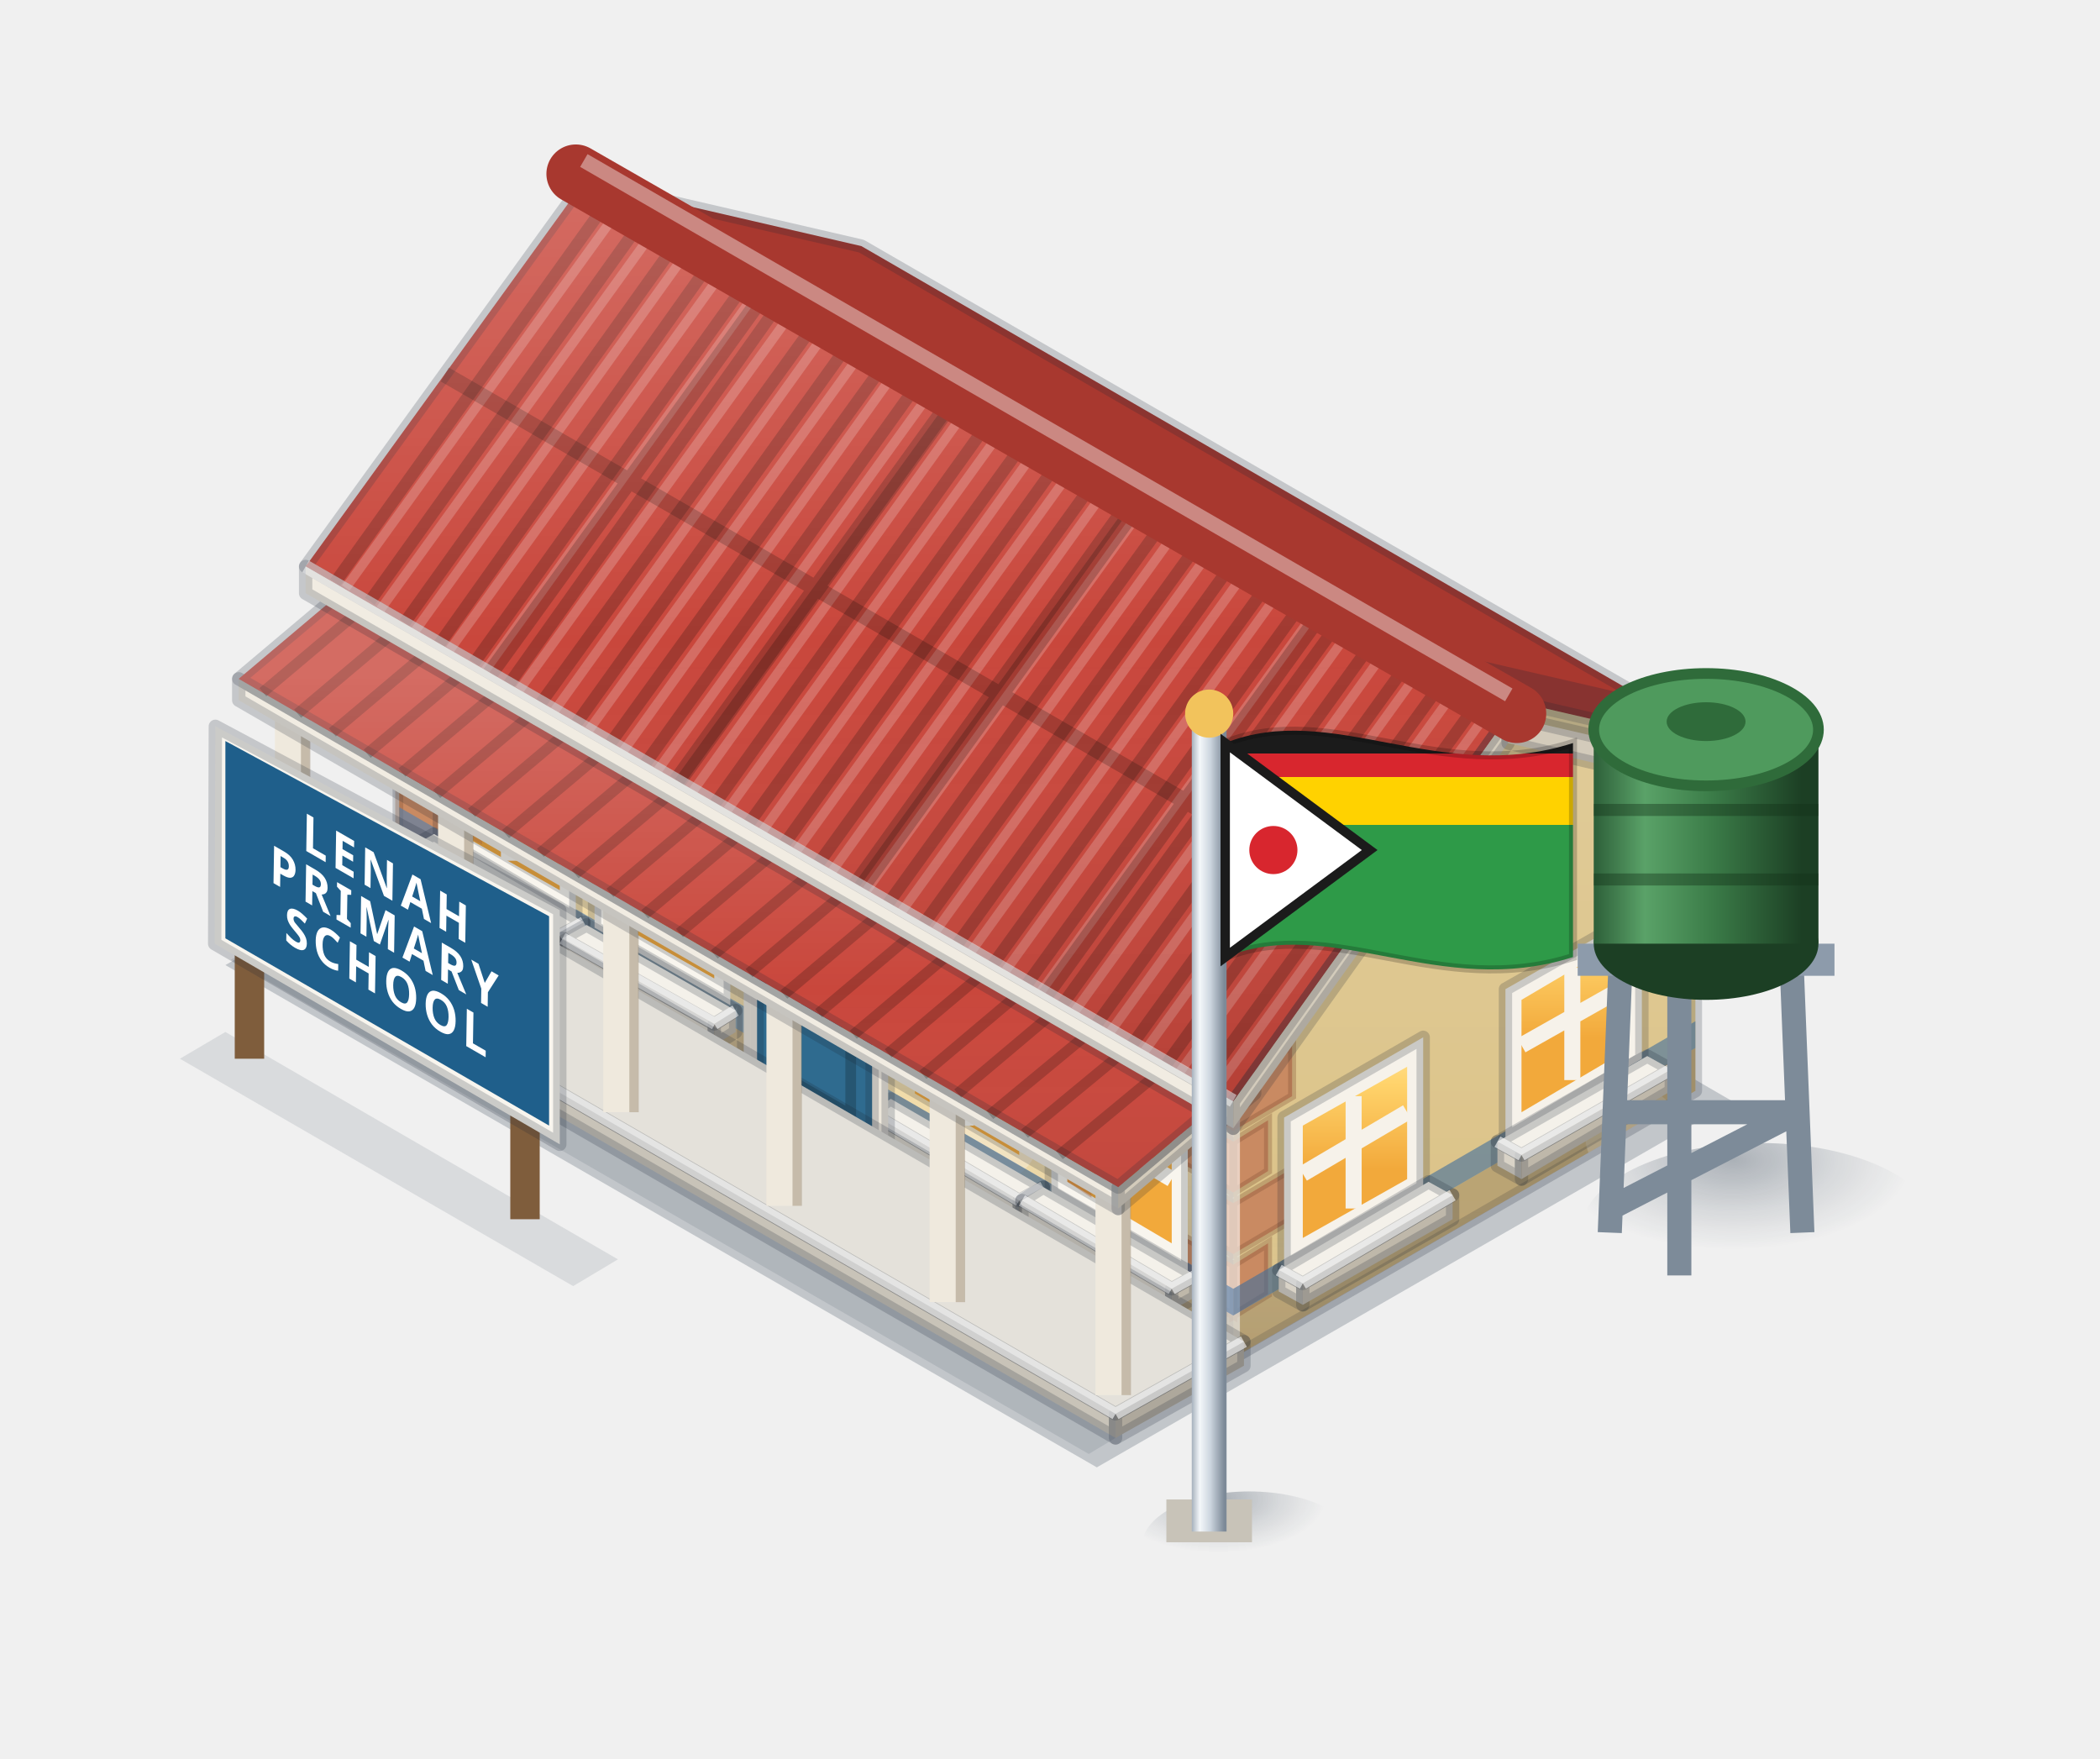
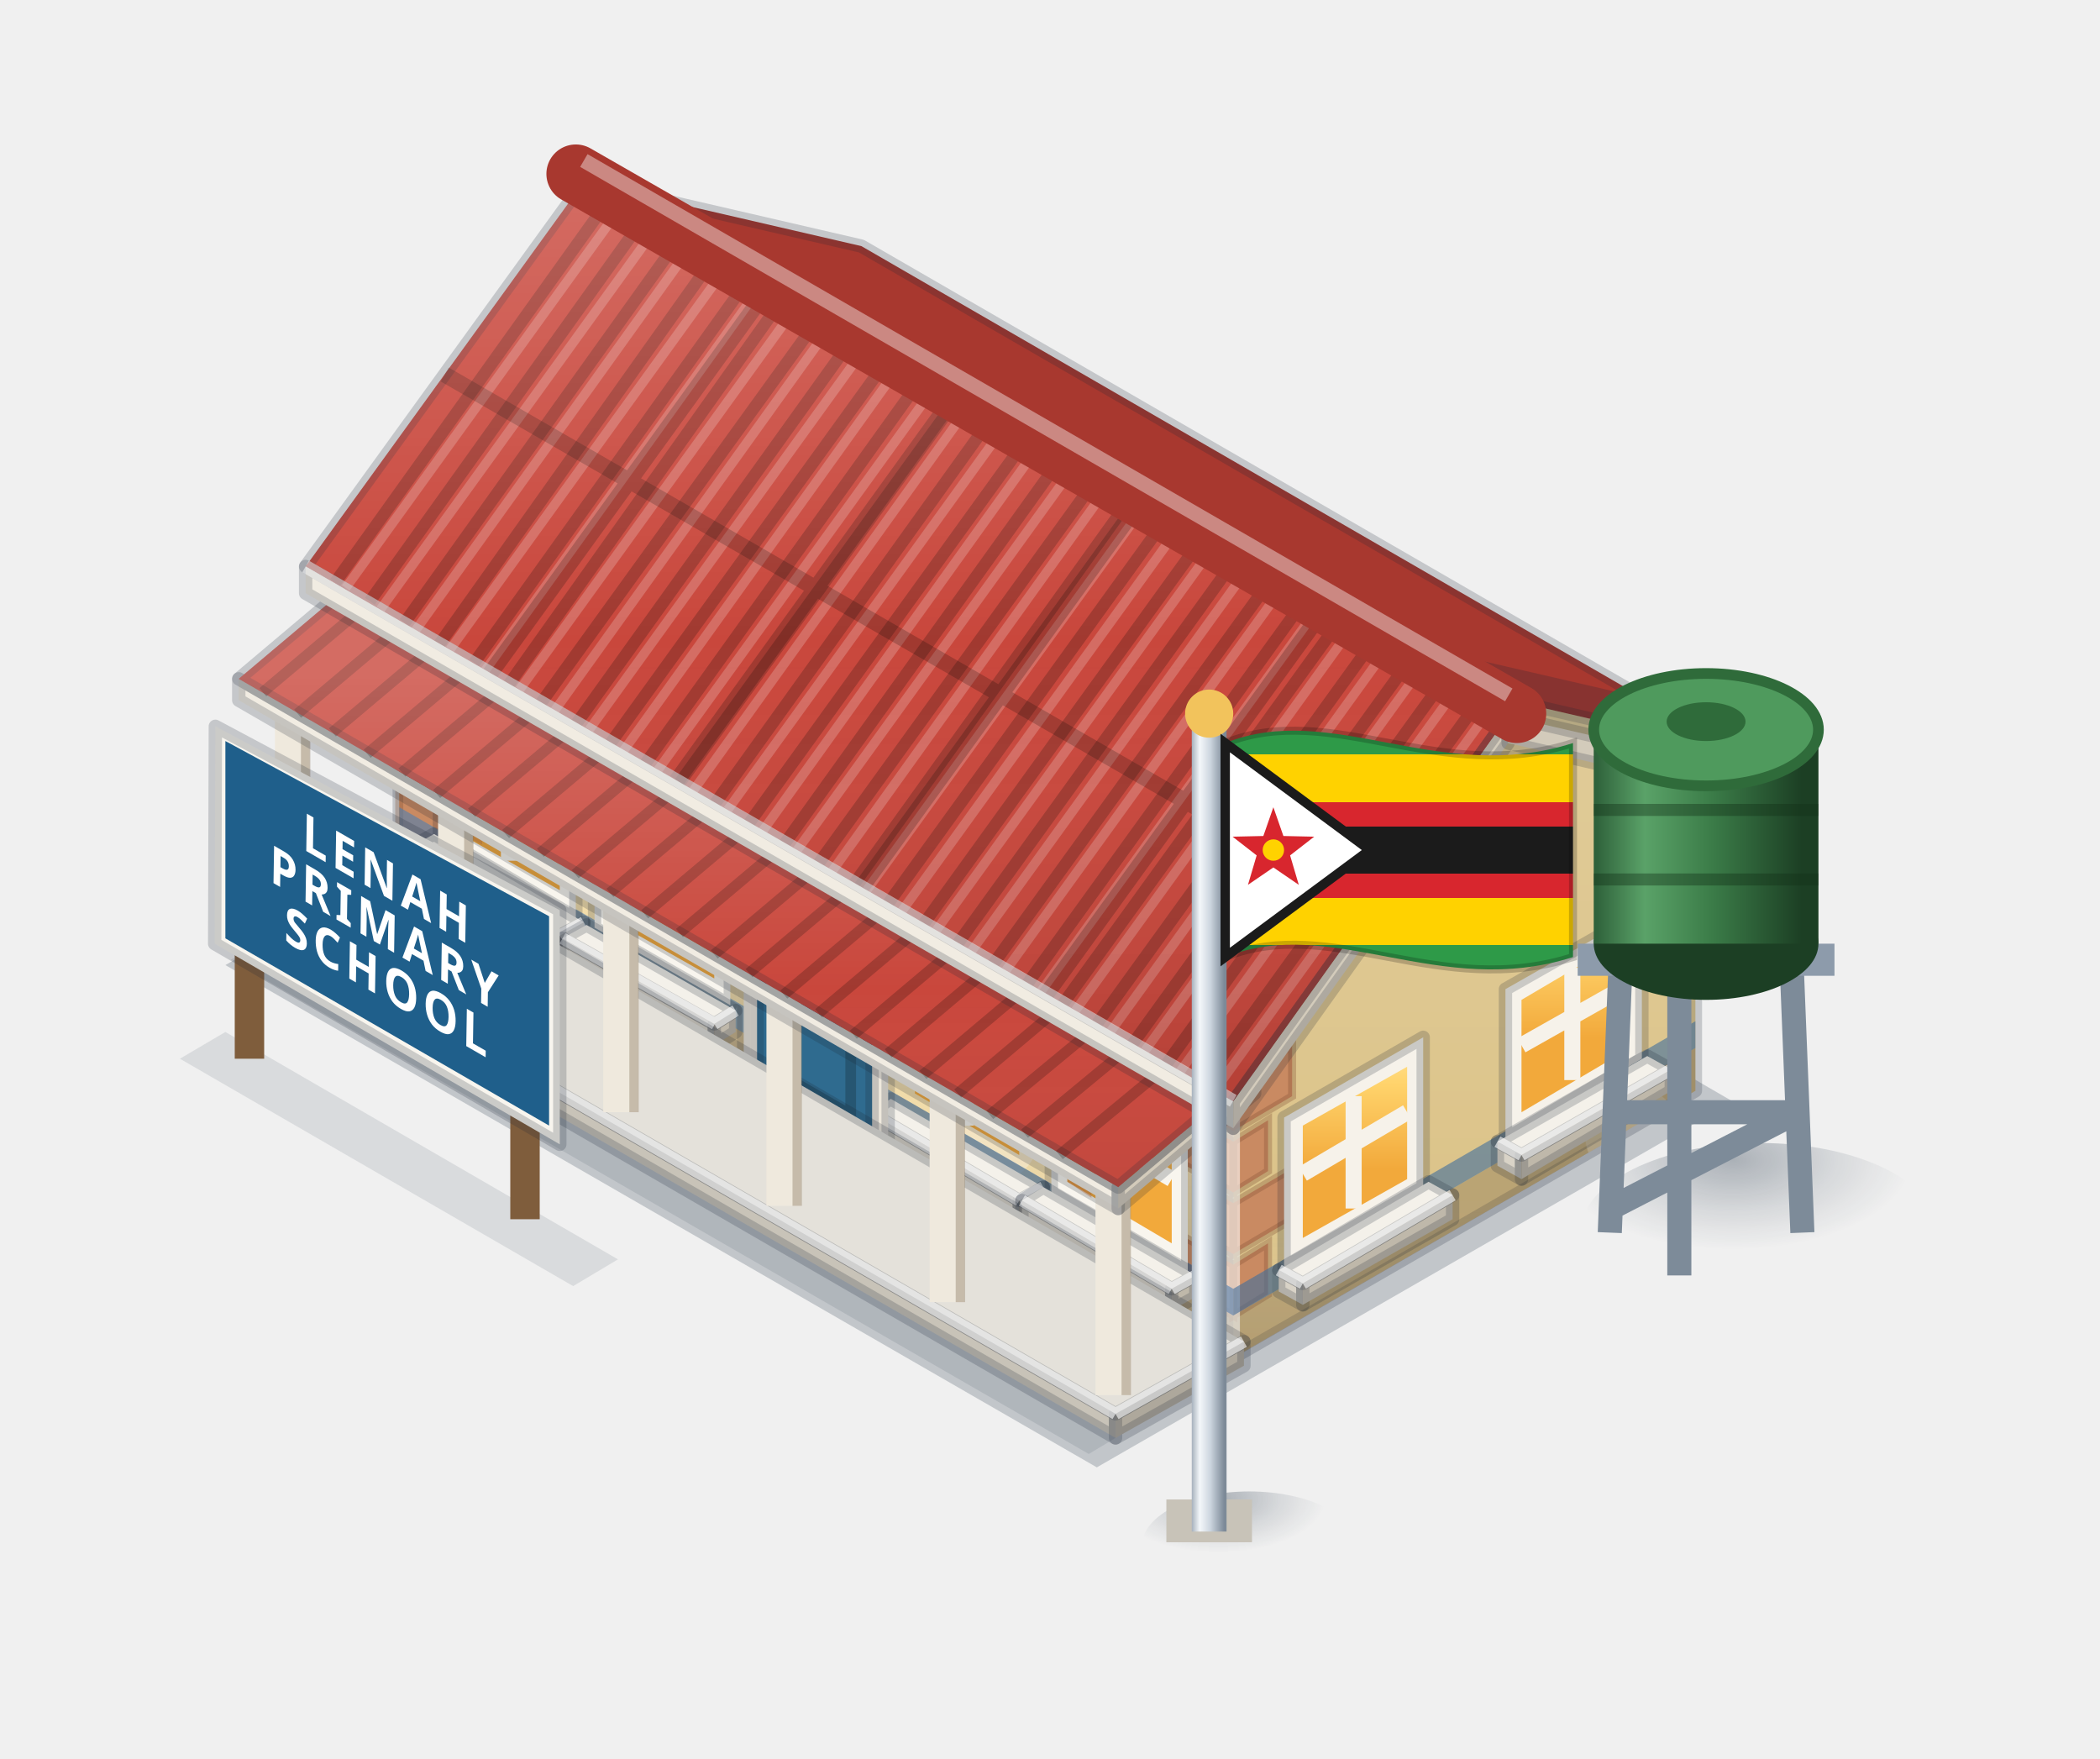
<svg xmlns="http://www.w3.org/2000/svg" id="Layer_1" version="1.1" viewBox="0 0 314 263">
  <defs>
    <style>
      .st0 {
        fill: url(#linear-gradient2);
      }

      .st1 {
        fill: #f4f1ea;
      }

      .st1, .st2, .st3, .st4, .st5, .st6, .st7, .st8, .st9, .st10, .st11, .st12, .st13, .st14, .st15, .st16, .st17, .st18 {
        stroke-width: 2px;
      }

      .st1, .st2, .st3, .st4, .st5, .st6, .st8, .st19, .st9, .st11, .st12, .st13, .st14, .st15, .st16, .st20, .st17, .st18 {
        stroke-linejoin: round;
      }

      .st1, .st2, .st3, .st4, .st5, .st6, .st8, .st9, .st11, .st21, .st12, .st13, .st14, .st15, .st16, .st17, .st18 {
        stroke-opacity: .2;
      }

      .st1, .st2, .st3, .st4, .st5, .st6, .st8, .st9, .st11, .st12, .st13, .st14, .st15, .st16, .st17, .st18 {
        stroke: #1b2633;
      }

      .st22 {
        fill: #2f6b3a;
      }

      .st23 {
        fill: url(#linear-gradient10);
      }

      .st24 {
        opacity: .3;
      }

      .st24, .st25, .st26, .st27 {
        fill: #fff;
      }

      .st2 {
        fill: #f6f2ea;
      }

      .st3 {
        fill: #f8f5ee;
      }

      .st28 {
        fill: #4f7fb0;
      }

      .st28, .st29, .st25, .st30, .st31, .st26, .st32, .st33, .st34, .st20, .st35 {
        isolation: isolate;
      }

      .st28, .st31 {
        opacity: .6;
      }

      .st36 {
        stroke: #7f5d3c;
        stroke-width: 4.4px;
      }

      .st36, .st7, .st37, .st38, .st39, .st40, .st41, .st42, .st43, .st10, .st44, .st45, .st21, .st46, .st47, .st48, .st49, .st50, .st51, .st27, .st52 {
        stroke-miterlimit: 16;
      }

      .st4 {
        fill: #efe9dd;
      }

      .st5 {
        fill: #f1ece2;
      }

      .st53 {
        fill: url(#linear-gradient1);
      }

      .st54 {
        opacity: .1;
      }

      .st54, .st55, .st56 {
        fill: #5b4a36;
      }

      .st57 {
        fill: url(#linear-gradient9);
      }

      .st29, .st55 {
        opacity: .2;
      }

      .st29, .st30, .st32, .st20 {
        fill: #0b1e33;
      }

      .st6 {
        fill: #aea89c;
      }

      .st58 {
        fill: url(#linear-gradient8);
      }

      .st56, .st20 {
        opacity: 0;
      }

      .st59 {
        fill: #1c3f24;
      }

      .st60 {
        fill: url(#linear-gradient11);
      }

      .st61, .st37, .st39, .st40, .st43, .st19, .st44, .st21, .st48, .st52 {
        fill: none;
      }

      .st62 {
        fill: url(#radial-gradient);
      }

      .st7, .st41 {
        stroke-opacity: .5;
      }

      .st7, .st43, .st10, .st44, .st50 {
        stroke: #fff;
      }

      .st37, .st38, .st39, .st21, .st49 {
        stroke: #000;
      }

      .st37, .st38, .st49 {
        stroke-opacity: .2;
      }

      .st37, .st44, .st47 {
        stroke-width: 1.8px;
      }

      .st63 {
        fill: #1f5f8b;
      }

      .st25 {
        letter-spacing: .1em;
      }

      .st25, .st26 {
        font-family: SegoeUI-Bold, 'Segoe UI';
        font-size: 7.6px;
        font-weight: 700;
      }

      .st38, .st39, .st45 {
        stroke-width: 1.6px;
      }

      .st64 {
        fill: url(#radial-gradient1);
      }

      .st39, .st43 {
        stroke-opacity: .2;
      }

      .st8 {
        fill: #2f6b8f;
      }

      .st40 {
        stroke: #7d8b99;
        stroke-width: 3.6px;
      }

      .st41 {
        stroke: #9e8f78;
      }

      .st41, .st43, .st27 {
        stroke-width: 1.4px;
      }

      .st42 {
        stroke: #efe9dd;
        stroke-width: 5.2px;
      }

      .st19 {
        stroke-opacity: .2;
        stroke-width: 9.6px;
      }

      .st19, .st20 {
        stroke: #0b1e33;
      }

      .st65 {
        fill: #fff4c8;
      }

      .st9 {
        fill: #d3cbbb;
      }

      .st66 {
        fill: url(#linear-gradient7);
      }

      .st10 {
        stroke-opacity: .6;
      }

      .st11 {
        fill: #a8382f;
      }

      .st67 {
        fill: url(#hs-plaster);
      }

      .st68 {
        fill: url(#linear-gradient4);
      }

      .st69 {
        fill: #d8262e;
      }

      .st44 {
        stroke-opacity: .6;
      }

      .st45 {
        fill: #4f9a5d;
        stroke: #2f6b3a;
      }

      .st70 {
        fill: url(#linear-gradient5);
      }

      .st71 {
        fill: #f2c35c;
      }

      .st30 {
        opacity: .2;
      }

      .st72 {
        fill: url(#linear-gradient3);
      }

      .st21, .st48, .st52 {
        stroke-width: 2.4px;
      }

      .st12 {
        fill: #e4e1da;
      }

      .st13 {
        fill: #bfb8aa;
      }

      .st31 {
        fill: #3f6e9c;
      }

      .st46 {
        stroke: #a8382f;
        stroke-linecap: round;
        stroke-width: 8.8px;
      }

      .st14 {
        fill: #d9d3c7;
      }

      .st26 {
        letter-spacing: .1em;
      }

      .st15 {
        fill: #dcc48a;
      }

      .st47 {
        stroke: #123018;
        stroke-opacity: .4;
      }

      .st73, .st18 {
        fill: #c8c3b8;
      }

      .st32 {
        opacity: .1;
      }

      .st74 {
        fill: url(#linear-gradient6);
      }

      .st16 {
        fill: #f2dca8;
      }

      .st48 {
        stroke: #f8f5ee;
      }

      .st33 {
        fill: #ffe9a8;
        opacity: .4;
      }

      .st49 {
        fill: url(#linear-gradient12);
      }

      .st49, .st51 {
        stroke-width: 1.2px;
      }

      .st34 {
        fill: #c9763e;
        opacity: .4;
      }

      .st20 {
        stroke-width: 16px;
      }

      .st75 {
        fill: url(#linear-gradient);
      }

      .st50 {
        stroke-opacity: .4;
        stroke-width: 2.2px;
      }

      .st51 {
        fill: #c98a62;
        stroke: #7d4a30;
        stroke-opacity: .3;
      }

      .st27 {
        stroke: #1b1b1b;
      }

      .st52 {
        stroke: #f6f2ea;
      }

      .st17 {
        fill: #c9473c;
      }

      .st76 {
        fill: #8d9bab;
      }

      .st35 {
        fill: #6b5641;
        opacity: .3;
      }
    </style>
    <pattern id="hs-plaster" x="0" y="0" width="24" height="20" patternTransform="translate(7.4 -57.5) scale(4 -4)" patternUnits="userSpaceOnUse" viewBox="0 0 24 20">
      <g>
        <rect class="st61" width="24" height="20" />
        <circle class="st55" cx="4" cy="15.2" r="1.4" />
        <circle class="st54" cx="16.8" cy="6.4" r="1.2" />
        <circle class="st24" cx="11.2" cy="3.2" r="1.8" />
        <rect class="st56" x="14" y="16.4" width="6" height="1.2" />
      </g>
    </pattern>
    <linearGradient id="linear-gradient" x1="-146.1" y1="525.7" x2="-146.1" y2="524.7" gradientTransform="translate(18335.8 65214.6) scale(124.7 -123.9)" gradientUnits="userSpaceOnUse">
      <stop offset="0" stop-color="#fff" stop-opacity=".1" />
      <stop offset=".6" stop-color="#fff" stop-opacity="0" />
      <stop offset="1" stop-color="#3b2a18" stop-opacity=".2" />
    </linearGradient>
    <linearGradient id="linear-gradient1" x1="-144.9" y1="525.1" x2="-144.9" y2="524.1" gradientTransform="translate(10238 52576.2) scale(69.1 -99.9)" gradientUnits="userSpaceOnUse">
      <stop offset="0" stop-color="#fff" stop-opacity=".1" />
      <stop offset=".6" stop-color="#fff" stop-opacity="0" />
      <stop offset="1" stop-color="#3b2a18" stop-opacity=".2" />
    </linearGradient>
    <linearGradient id="linear-gradient2" x1="-135.9" y1="517" x2="-135.9" y2="516" gradientTransform="translate(2194.9 13537.9) scale(15.6 -26)" gradientUnits="userSpaceOnUse">
      <stop offset="0" stop-color="#fff6cf" />
      <stop offset=".5" stop-color="#ffd36b" />
      <stop offset="1" stop-color="#f2a93b" />
    </linearGradient>
    <linearGradient id="linear-gradient3" x1="-135.9" y1="516.8" x2="-135.9" y2="515.8" gradientTransform="translate(2218.1 13340.4) scale(15.6 -25.6)" gradientUnits="userSpaceOnUse">
      <stop offset="0" stop-color="#fff6cf" />
      <stop offset=".5" stop-color="#ffd36b" />
      <stop offset="1" stop-color="#f2a93b" />
    </linearGradient>
    <linearGradient id="linear-gradient4" x1="-135.9" y1="517" x2="-135.9" y2="516" gradientTransform="translate(2263.7 13577.5) scale(15.6 -26)" gradientUnits="userSpaceOnUse">
      <stop offset="0" stop-color="#fff6cf" />
      <stop offset=".5" stop-color="#ffd36b" />
      <stop offset="1" stop-color="#f2a93b" />
    </linearGradient>
    <linearGradient id="linear-gradient5" x1="-135.9" y1="516.8" x2="-135.9" y2="515.8" gradientTransform="translate(2286.4 13380) scale(15.6 -25.6)" gradientUnits="userSpaceOnUse">
      <stop offset="0" stop-color="#fff6cf" />
      <stop offset=".5" stop-color="#ffd36b" />
      <stop offset="1" stop-color="#f2a93b" />
    </linearGradient>
    <linearGradient id="linear-gradient6" x1="-135.9" y1="517" x2="-135.9" y2="516" gradientTransform="translate(2354.4 13571.1) scale(15.6 -26)" gradientUnits="userSpaceOnUse">
      <stop offset="0" stop-color="#fff6cf" />
      <stop offset=".5" stop-color="#ffd36b" />
      <stop offset="1" stop-color="#f2a93b" />
    </linearGradient>
    <linearGradient id="linear-gradient7" x1="-135.9" y1="516.8" x2="-135.9" y2="515.8" gradientTransform="translate(2321.6 13379.2) scale(15.6 -25.6)" gradientUnits="userSpaceOnUse">
      <stop offset="0" stop-color="#fff6cf" />
      <stop offset=".5" stop-color="#ffd36b" />
      <stop offset="1" stop-color="#f2a93b" />
    </linearGradient>
    <linearGradient id="linear-gradient8" x1="-146.3" y1="524.9" x2="-146.3" y2="523.9" gradientTransform="translate(22334.4 48969.7) scale(151.9 -93.1)" gradientUnits="userSpaceOnUse">
      <stop offset="0" stop-color="#fff" stop-opacity=".2" />
      <stop offset=".5" stop-color="#fff" stop-opacity="0" />
      <stop offset="1" stop-color="#000" stop-opacity=".1" />
    </linearGradient>
    <linearGradient id="linear-gradient9" x1="-146.5" y1="525.9" x2="-146.5" y2="524.9" gradientTransform="translate(26485.2 72338) scale(179.9 -137.5)" gradientUnits="userSpaceOnUse">
      <stop offset="0" stop-color="#fff" stop-opacity=".2" />
      <stop offset=".5" stop-color="#fff" stop-opacity="0" />
      <stop offset="1" stop-color="#000" stop-opacity=".1" />
    </linearGradient>
    <radialGradient id="radial-gradient" cx="-144.1" cy="516.8" fx="-144.1" fy="516.8" r=".5" gradientTransform="translate(7982.9 14023.7) scale(53.6 -26.8)" gradientUnits="userSpaceOnUse">
      <stop offset="0" stop-color="#0b1e33" stop-opacity=".3" />
      <stop offset=".6" stop-color="#0b1e33" stop-opacity=".1" />
      <stop offset="1" stop-color="#0b1e33" stop-opacity="0" />
    </radialGradient>
    <linearGradient id="linear-gradient10" x1="-142.6" y1="518.5" x2="-141.6" y2="518.5" gradientTransform="translate(5027.2 16705.5) scale(33.6 -32)" gradientUnits="userSpaceOnUse">
      <stop offset="0" stop-color="#1f4a2a" />
      <stop offset=".3" stop-color="#5aa268" />
      <stop offset=".6" stop-color="#3b7c48" />
      <stop offset="1" stop-color="#1c3f24" />
    </linearGradient>
    <radialGradient id="radial-gradient1" cx="-141.9" cy="509.6" fx="-141.9" fy="509.6" r=".5" gradientTransform="translate(4723 8377.8) scale(32 -16)" gradientUnits="userSpaceOnUse">
      <stop offset="0" stop-color="#0b1e33" stop-opacity=".3" />
      <stop offset=".6" stop-color="#0b1e33" stop-opacity=".1" />
      <stop offset="1" stop-color="#0b1e33" stop-opacity="0" />
    </radialGradient>
    <linearGradient id="linear-gradient11" x1="-113.3" y1="525.1" x2="-112.3" y2="525.1" gradientTransform="translate(767 63134.2) scale(5.2 -119.9)" gradientUnits="userSpaceOnUse">
      <stop offset="0" stop-color="#8f9caa" />
      <stop offset=".3" stop-color="#f4f7fa" />
      <stop offset=".6" stop-color="#cdd6df" />
      <stop offset="1" stop-color="#7d8a98" />
    </linearGradient>
-     <linearGradient id="linear-gradient12" x1="-144" y1="520" x2="-144" y2="519" gradientTransform="translate(7693.1 18655.1) scale(52 -35.7)" gradientUnits="userSpaceOnUse">
+     <linearGradient id="linear-gradient12" x1="0" y1="0" x2="0" y2="1">
      <stop offset="0" stop-color="#2e9a48" />
      <stop offset=".1" stop-color="#2e9a48" />
      <stop offset=".1" stop-color="#ffd200" />
      <stop offset=".3" stop-color="#ffd200" />
      <stop offset=".3" stop-color="#d8262e" />
      <stop offset=".4" stop-color="#d8262e" />
      <stop offset=".4" stop-color="#1b1b1b" />
      <stop offset=".6" stop-color="#1b1b1b" />
      <stop offset=".6" stop-color="#d8262e" />
      <stop offset=".7" stop-color="#d8262e" />
      <stop offset=".7" stop-color="#ffd200" />
      <stop offset=".9" stop-color="#ffd200" />
      <stop offset=".9" stop-color="#2e9a48" />
      <stop offset="1" stop-color="#2e9a48" />
    </linearGradient>
  </defs>
  <polygon class="st20" points="128.8 86.3 281.9 174.7 177.2 235 24.1 146.7 128.8 86.3" />
  <polygon class="st30" points="128.8 89.1 259.1 164.7 164 219.4 33.7 144.3 128.8 89.1" />
  <polygon class="st11" points="128.8 36.8 267.1 116.7 225.5 107.1 87.3 27.2 128.8 36.8" />
  <polygon class="st16" points="59.7 131.1 184.4 203 184.4 151.1 59.7 79.1 59.7 131.1" />
  <polygon class="st15" points="253.5 163.1 184.4 203 184.4 151.1 218.8 103.1 253.5 111.1 253.5 163.1" />
  <polygon class="st67" points="59.7 131.1 184.4 203 184.4 151.1 59.7 79.1 59.7 131.1" />
  <polygon class="st67" points="253.5 163.1 184.4 203 184.4 151.1 218.8 103.1 253.5 111.1 253.5 163.1" />
  <polygon class="st75" points="59.7 131.1 184.4 203 184.4 151.1 59.7 79.1 59.7 131.1" />
  <polygon class="st53" points="253.5 163.1 184.4 203 184.4 151.1 218.8 103.1 253.5 111.1 253.5 163.1" />
  <path class="st35" d="M59.7,131.1l124.7,71.9v-6.4L59.7,124.7v6.4ZM253.5,163.1l-69.1,40v-6.4l69.1-40v6.4Z" />
  <path class="st51" d="M59.7,124.7l8.8,5.2v-7.6l-8.8-5.2v7.6ZM175.2,191.5l9.2,5.2v-7.6l-9.2-5.2v7.6ZM189.6,193.5l-5.2,3.2v-7.6l5.2-3.2v7.6ZM59.7,115.5l5.6,3.2v-7.6l-5.6-3.2v7.6ZM178.8,184.3l5.6,3.2v-7.6l-5.6-3.2v7.6ZM193.2,182.3l-8.8,5.2v-7.6l8.8-5.2v7.6ZM59.7,106.3l8.8,5.2v-7.6l-8.8-5.2v7.6ZM175.2,173.1l9.2,5.2v-7.6l-9.2-5.2v7.6ZM189.6,175.1l-5.2,3.2v-7.6l5.2-3.2v7.6ZM59.7,97.1l5.6,3.2v-7.6l-5.6-3.2v7.6ZM178.8,165.9l5.6,3.2v-7.6l-5.6-3.2v7.6ZM193.2,163.9l-8.8,5.2v-7.6l8.8-5.2v7.6ZM59.7,87.9l8.8,5.2v-7.6l-8.8-5.2v7.6ZM175.2,154.7l9.2,5.2v-7.6l-9.2-5.2v7.6ZM189.6,156.7l-5.2,3.2v-7.6l5.2-3.2v7.6Z" />
  <path class="st10" d="M184.4,203v-52" />
  <polygon class="st29" points="59.7 87.9 184.4 159.9 184.4 151.1 59.7 79.1 59.7 87.9" />
  <polyline class="st19" points="184.4 151.1 218.8 103.1 253.5 111.1" />
  <polygon class="st28" points="59.7 124.7 184.4 196.7 184.4 192.7 59.7 120.7 59.7 124.7" />
  <polygon class="st31" points="253.5 156.7 184.4 196.7 184.4 192.7 253.5 152.7 253.5 156.7" />
  <polygon class="st3" points="65.7 125.5 86.1 137.5 86.1 115.1 65.7 103.1 65.7 125.5" />
  <polygon class="st0" points="68.1 124.3 83.7 133.1 83.7 116.3 68.1 107.1 68.1 124.3" />
  <polygon class="st34" points="68.1 124.3 72.1 126.3 72.1 109.5 68.1 107.1 68.1 124.3" />
  <path class="st48" d="M76.1,128.7v-16.8M68.1,114.3l15.6,9.2" />
  <g>
    <polygon class="st14" points="61.3 130.3 83.7 143.1 83.7 139.9 61.3 126.7 61.3 130.3" />
    <polygon class="st13" points="87.3 141.1 83.7 143.1 83.7 139.9 87.3 137.9 87.3 141.1" />
    <polygon class="st1" points="64.9 124.7 87.3 137.9 83.7 139.9 61.3 126.7 64.9 124.7" />
    <path class="st44" d="M61.3,126.7l22.4,13.2M83.7,139.9l3.6-2" />
  </g>
  <polygon class="st3" points="88.9 138.7 109.2 150.3 109.2 128.3 88.9 116.3 88.9 138.7" />
  <polygon class="st72" points="91.3 137.5 106.8 146.3 106.8 129.5 91.3 120.7 91.3 137.5" />
  <polygon class="st34" points="91.3 137.5 94.8 139.5 94.8 122.7 91.3 120.7 91.3 137.5" />
  <g>
    <polygon class="st14" points="84.1 143.5 106.8 156.3 106.8 153.1 84.1 140.3 84.1 143.5" />
    <polygon class="st13" points="110 154.3 106.8 156.3 106.8 153.1 110 151.1 110 154.3" />
    <polygon class="st1" points="87.7 138.3 110 151.1 106.8 153.1 84.1 140.3 87.7 138.3" />
    <path class="st44" d="M84.1,140.3l22.8,12.8M106.8,153.1l3.2-2" />
  </g>
  <polygon class="st68" points="136.8 163.5 152.4 172.7 152.4 155.9 136.8 146.7 136.8 163.5" />
  <path class="st48" d="M144.4,168.3v-16.8M136.8,153.9l15.6,9.2" />
  <g>
    <polygon class="st14" points="130 169.5 152.4 182.7 152.4 179.5 130 166.3 130 169.5" />
    <polygon class="st13" points="156 180.7 152.4 182.7 152.4 179.5 156 177.5 156 180.7" />
    <polygon class="st1" points="133.2 164.3 156 177.5 152.4 179.5 130 166.3 133.2 164.3" />
    <path class="st44" d="M130,166.3l22.4,13.2M152.4,179.5l3.6-2" />
  </g>
  <polygon class="st3" points="157.2 178.3 177.6 190.3 177.6 167.9 157.2 155.9 157.2 178.3" />
  <polygon class="st70" points="159.6 176.7 175.2 185.9 175.2 169.1 159.6 160.3 159.6 176.7" />
  <polygon class="st34" points="159.6 176.7 163.2 179.1 163.2 162.3 159.6 160.3 159.6 176.7" />
  <path class="st48" d="M167.6,181.5v-16.8M159.6,167.1l15.6,9.2" />
  <g>
    <polygon class="st14" points="152.8 182.7 175.2 195.9 175.2 192.7 152.8 179.5 152.8 182.7" />
    <polygon class="st13" points="178.8 193.9 175.2 195.9 175.2 192.7 178.8 190.7 178.8 193.9" />
    <polygon class="st1" points="156 177.5 178.8 190.7 175.2 192.7 152.8 179.5 156 177.5" />
    <path class="st44" d="M152.8,179.5l22.4,13.2M175.2,192.7l3.6-2" />
  </g>
  <polygon class="st4" points="111.2 160.7 132.8 173.5 132.8 139.1 111.2 126.3 111.2 160.7" />
  <polygon class="st8" points="113.2 162.3 130.4 172.3 130.4 140.3 113.2 130.3 113.2 162.3" />
  <path class="st39" d="M116.8,146.3l10.4,6v-10.8l-10.4-6v10.8ZM116.8,160.7l10.4,6v-11.2l-10.4-5.6v10.8Z" />
  <circle class="st71" cx="127.6" cy="154.3" r="1.8" />
  <circle class="st33" cx="122" cy="128.7" r="8.8" />
  <circle class="st65" cx="122" cy="128.7" r="2.8" />
  <polygon class="st2" points="245.5 158.3 225.1 170.3 225.1 147.9 245.5 136.3 245.5 158.3" />
  <polygon class="st74" points="243.1 157.1 227.5 166.3 227.5 149.5 243.1 140.3 243.1 157.1" />
  <path class="st52" d="M235.1,161.5v-16.8M243.1,147.5l-15.6,8.8" />
  <g>
    <polygon class="st14" points="223.9 174.3 227.5 176.3 227.5 172.7 223.9 170.7 223.9 174.3" />
    <polygon class="st13" points="249.9 163.1 227.5 176.3 227.5 172.7 249.9 159.9 249.9 163.1" />
    <polygon class="st1" points="246.3 157.9 249.9 159.9 227.5 172.7 223.9 170.7 246.3 157.9" />
    <path class="st44" d="M223.9,170.7l3.6,2M227.5,172.7l22.4-12.8" />
  </g>
  <polygon class="st2" points="212.8 177.5 192 189.5 192 167.1 212.8 155.1 212.8 177.5" />
  <polygon class="st66" points="210.4 176.3 194.8 185.1 194.8 168.3 210.4 159.5 210.4 176.3" />
  <path class="st52" d="M202.4,180.7v-16.8M210.4,166.3l-15.6,9.2" />
  <g>
    <polygon class="st14" points="191.2 193.1 194.8 195.1 194.8 191.9 191.2 189.9 191.2 193.1" />
    <polygon class="st13" points="217.2 182.3 194.8 195.1 194.8 191.9 217.2 178.7 217.2 182.3" />
    <polygon class="st1" points="213.6 176.7 217.2 178.7 194.8 191.9 191.2 189.9 213.6 176.7" />
    <path class="st44" d="M191.2,189.9l3.6,2M194.8,191.9l22.4-13.2" />
  </g>
  <g>
    <polygon class="st18" points="38.9 141.1 166.8 215 166.8 211.4 38.9 137.5 38.9 141.1" />
    <polygon class="st6" points="186 204.2 166.8 215 166.8 211.4 186 200.6 186 204.2" />
    <polygon class="st12" points="57.7 126.3 186 200.6 166.8 211.4 38.9 137.5 57.7 126.3" />
    <path class="st44" d="M38.9,137.5l127.9,73.9M166.8,211.4l19.2-10.8" />
  </g>
  <polygon class="st32" points="38.9 141.1 166.8 215 162.8 217.4 34.5 143.5 38.9 141.1" />
  <path class="st42" d="M43.7,137.9v-35.6M68.1,151.9v-35.6M92.8,166.3v-35.6M117.2,180.3v-35.6M141.6,194.7v-35.6M166.4,208.6v-35.6" />
  <path class="st41" d="M45.7,137.9v-35.6M70.1,151.9v-35.6M94.8,166.3v-35.6M119.2,180.3v-35.6M143.6,194.7v-35.6M168.4,208.6v-35.6" />
  <polygon class="st5" points="35.7 101.5 167.2 177.5 167.2 180.7 35.7 104.7 35.7 101.5" />
  <polygon class="st9" points="187.6 160.3 167.2 177.5 167.2 180.7 187.6 163.5 187.6 160.3" />
  <polygon class="st17" points="56.1 84.3 187.6 160.3 167.2 177.5 35.7 101.5 56.1 84.3" />
  <path class="st38" d="M59.7,86.3l-20.4,17.2M64.9,89.5l-20.4,17.2M70.1,92.3l-20.4,17.2M75.3,95.5l-20.4,17.2M80.5,98.3l-20.4,17.2M85.7,101.5l-20.4,17.2M90.9,104.3l-20.4,17.2M96,107.5l-20.4,17.2M101.2,110.3l-20.4,17.2M106.4,113.5l-20.4,17.2M111.6,116.3l-20.4,17.2M116.8,119.5l-20.4,17.2M122,122.3l-20.4,17.2M127.2,125.5l-20.4,17.2M132.4,128.3l-20.4,17.2M137.6,131.5l-20.4,17.2M142.8,134.3l-20.4,17.2M148,137.5l-20.4,17.2M153.2,140.3l-20.4,17.2M158.4,143.5l-20.4,17.2M163.6,146.3l-20.4,17.2M168.8,149.5l-20.8,17.2M174,152.3l-20.8,17.2M179.2,155.5l-20.8,17.2" />
  <polygon class="st58" points="56.1 84.3 187.6 160.3 167.2 177.5 35.7 101.5 56.1 84.3" />
  <polygon class="st17" points="45.7 84.7 184.4 164.7 225.5 107.1 87.3 27.2 45.7 84.7" />
  <path class="st37" d="M50.1,87.1l41.2-57.6M55.3,89.9l41.2-57.6M60.5,93.1l41.2-57.6M65.7,96.3l41.2-58M70.9,99.1l41.2-57.6M76.1,102.3l41.2-58M80.9,105.1l41.6-57.6M86.1,108.3l41.6-58M91.3,111.1l41.6-57.6M96.4,114.3l41.6-58M101.6,117.1l41.6-57.6M106.8,120.3l41.6-58M112,123.1l41.6-57.6M117.2,126.3l41.6-58M122.4,129.1l41.6-57.6M127.6,132.3l41.6-58M132.8,135.1l41.6-57.6M138,138.3l41.6-57.6M143.2,141.1l41.6-57.6M148.4,144.3l41.6-57.6M153.6,147.1l41.6-57.6M158.8,150.3l41.6-57.6M164,153.1l41.6-57.6M169.2,156.3l41.6-57.6M174.4,159.1l41.6-57.6M179.6,162.3l41.6-57.6" />
  <path class="st43" d="M51.7,87.9l41.6-57.6M56.9,91.1l41.6-57.6M62.1,94.3l41.6-58M67.3,97.1l41.6-57.6M72.5,100.3l41.6-58M77.7,103.1l41.6-57.6M82.9,106.3l41.6-58M88.1,109.1l41.6-57.6M93.2,112.3l41.6-58M98.4,115.1l41.6-57.6M103.6,118.3l41.6-58M108.8,121.1l41.6-57.6M114,124.3l41.6-58M119.2,127.1l41.6-57.6M124.4,130.3l41.6-58M129.6,133.1l41.6-57.6M134.8,136.3l41.6-57.6M140,139.1l41.6-57.6M145.2,142.3l41.6-57.6M150.4,145.1l41.6-57.6M155.6,148.3l41.6-57.6M160.8,151.1l41.6-57.6M166,154.3l41.6-57.6M171.2,157.1l41.6-57.6M176.4,160.3l41.6-57.6M181.6,163.1l41.6-57.6" />
  <path class="st21" d="M73.3,100.7l41.6-57.6M101.2,116.7l41.6-57.6M128.8,132.7l41.6-57.6M156.4,148.7l41.6-57.6M66.5,56l138.7,79.9" />
  <polygon class="st57" points="45.7 84.7 184.4 164.7 225.5 107.1 87.3 27.2 45.7 84.7" />
  <polygon class="st5" points="45.7 84.7 184.4 164.7 184.4 168.7 45.7 88.7 45.7 84.7" />
  <polygon class="st9" points="184.4 164.7 225.5 107.1 225.5 111.1 184.4 168.7 184.4 164.7" />
  <polygon class="st9" points="225.5 107.1 267.1 116.7 267.1 120.7 225.5 111.1 225.5 107.1" />
  <path class="st46" d="M86.1,26l140.7,80.7" />
  <path class="st50" d="M87.3,24l138.3,79.9" />
  <path class="st7" d="M45.7,84.7l138.7,79.9" />
  <g>
    <ellipse class="st62" cx="263.1" cy="184.3" rx="26.8" ry="13.4" />
    <path class="st40" d="M240.7,184.3l1.6-40M269.5,184.3l-1.6-40M251.1,190.7v-42.4M241.5,166.3h27.2M241.5,180.3l27.2-14" />
    <rect class="st76" x="235.9" y="141.1" width="38.4" height="4.8" />
    <ellipse class="st59" cx="255.1" cy="141.1" rx="16.8" ry="8.4" />
    <rect class="st23" x="238.3" y="109.1" width="33.6" height="32" />
    <path class="st47" d="M238.3,131.5h33.6M238.3,121.1h33.6" />
    <ellipse class="st45" cx="255.1" cy="109.1" rx="16.8" ry="8.4" />
    <ellipse class="st22" cx="255.1" cy="107.9" rx="5.9" ry="2.9" />
  </g>
  <g>
    <ellipse class="st64" cx="186.8" cy="231" rx="16" ry="8" />
    <rect class="st73" x="174.4" y="224.2" width="12.8" height="6.4" />
    <rect class="st60" x="178.2" y="109.1" width="5.2" height="119.9" />
    <circle class="st71" cx="180.8" cy="106.7" r="3.6" />
    <g>
      <path class="st49" d="M183.2,111.1c16-6.4,32,6.4,52,0v32c-20,6.4-36-6.4-52,0v-32Z">
        <animate accumulate="none" additive="replace" attributeName="d" calcMode="linear" dur="2.2s" fill="remove" repeatCount="indefinite" restart="always" values="M 183.2 111.1 C 199.2 104.7 215.2 117.5 235.2 111.1 L 235.2 143.1 C 215.2 149.5 199.2 136.7 183.2 143.1 Z;M 183.2 111.1 C 199.2 116.7 215.2 105.5 235.2 113.9 L 235.2 145.9 C 215.2 137.5 199.2 148.7 183.2 143.1 Z;M 183.2 111.1 C 199.2 104.7 215.2 117.5 235.2 111.1 L 235.2 143.1 C 215.2 149.5 199.2 136.7 183.2 143.1 Z" />
      </path>
      <path class="st27" d="M183.2,111.1l21.6,16-21.6,16v-32Z" />
-       <circle class="st69" cx="190.4" cy="127.1" r="3.6" />
+       <polygon class="st69" points="190.4 120.7 191.9 125.0 196.5 125.1 192.9 127.9 194.2 132.3 190.4 129.7 186.6 132.3 187.9 127.9 184.3 125.1 188.9 125.0" />
+       <circle cx="190.4" cy="127.1" r="1.6" fill="#ffd200" />
    </g>
  </g>
  <polygon class="st32" points="33.7 154.3 92.4 188.3 85.7 192.3 26.9 158.3 33.7 154.3" />
  <path class="st36" d="M37.3,158.3v-34M78.5,182.3v-34" />
  <polygon class="st3" points="32.1 141.1 83.7 171.1 83.7 136.1 32.2 108.6 32.1 141.1" />
  <polygon class="st63" points="33.7 140.3 82.1 168.3 82.1 137 33.7 110.8 33.7 140.3" />
  <text class="st25" transform="translate(40.3 131.7) rotate(30) scale(1 .9) skewX(26.6)">
    <tspan x="0" y="0">PRIMARY</tspan>
  </text>
  <text class="st26" transform="translate(45.2 126.9) rotate(30) scale(1 .9) skewX(26.6)">
    <tspan x="0" y="0">LENAH</tspan>
  </text>
  <text class="st25" transform="translate(42.5 140.7) rotate(30) scale(1 .9) skewX(26.6)">
    <tspan x="0" y="0">SCHOOL</tspan>
  </text>
</svg>
